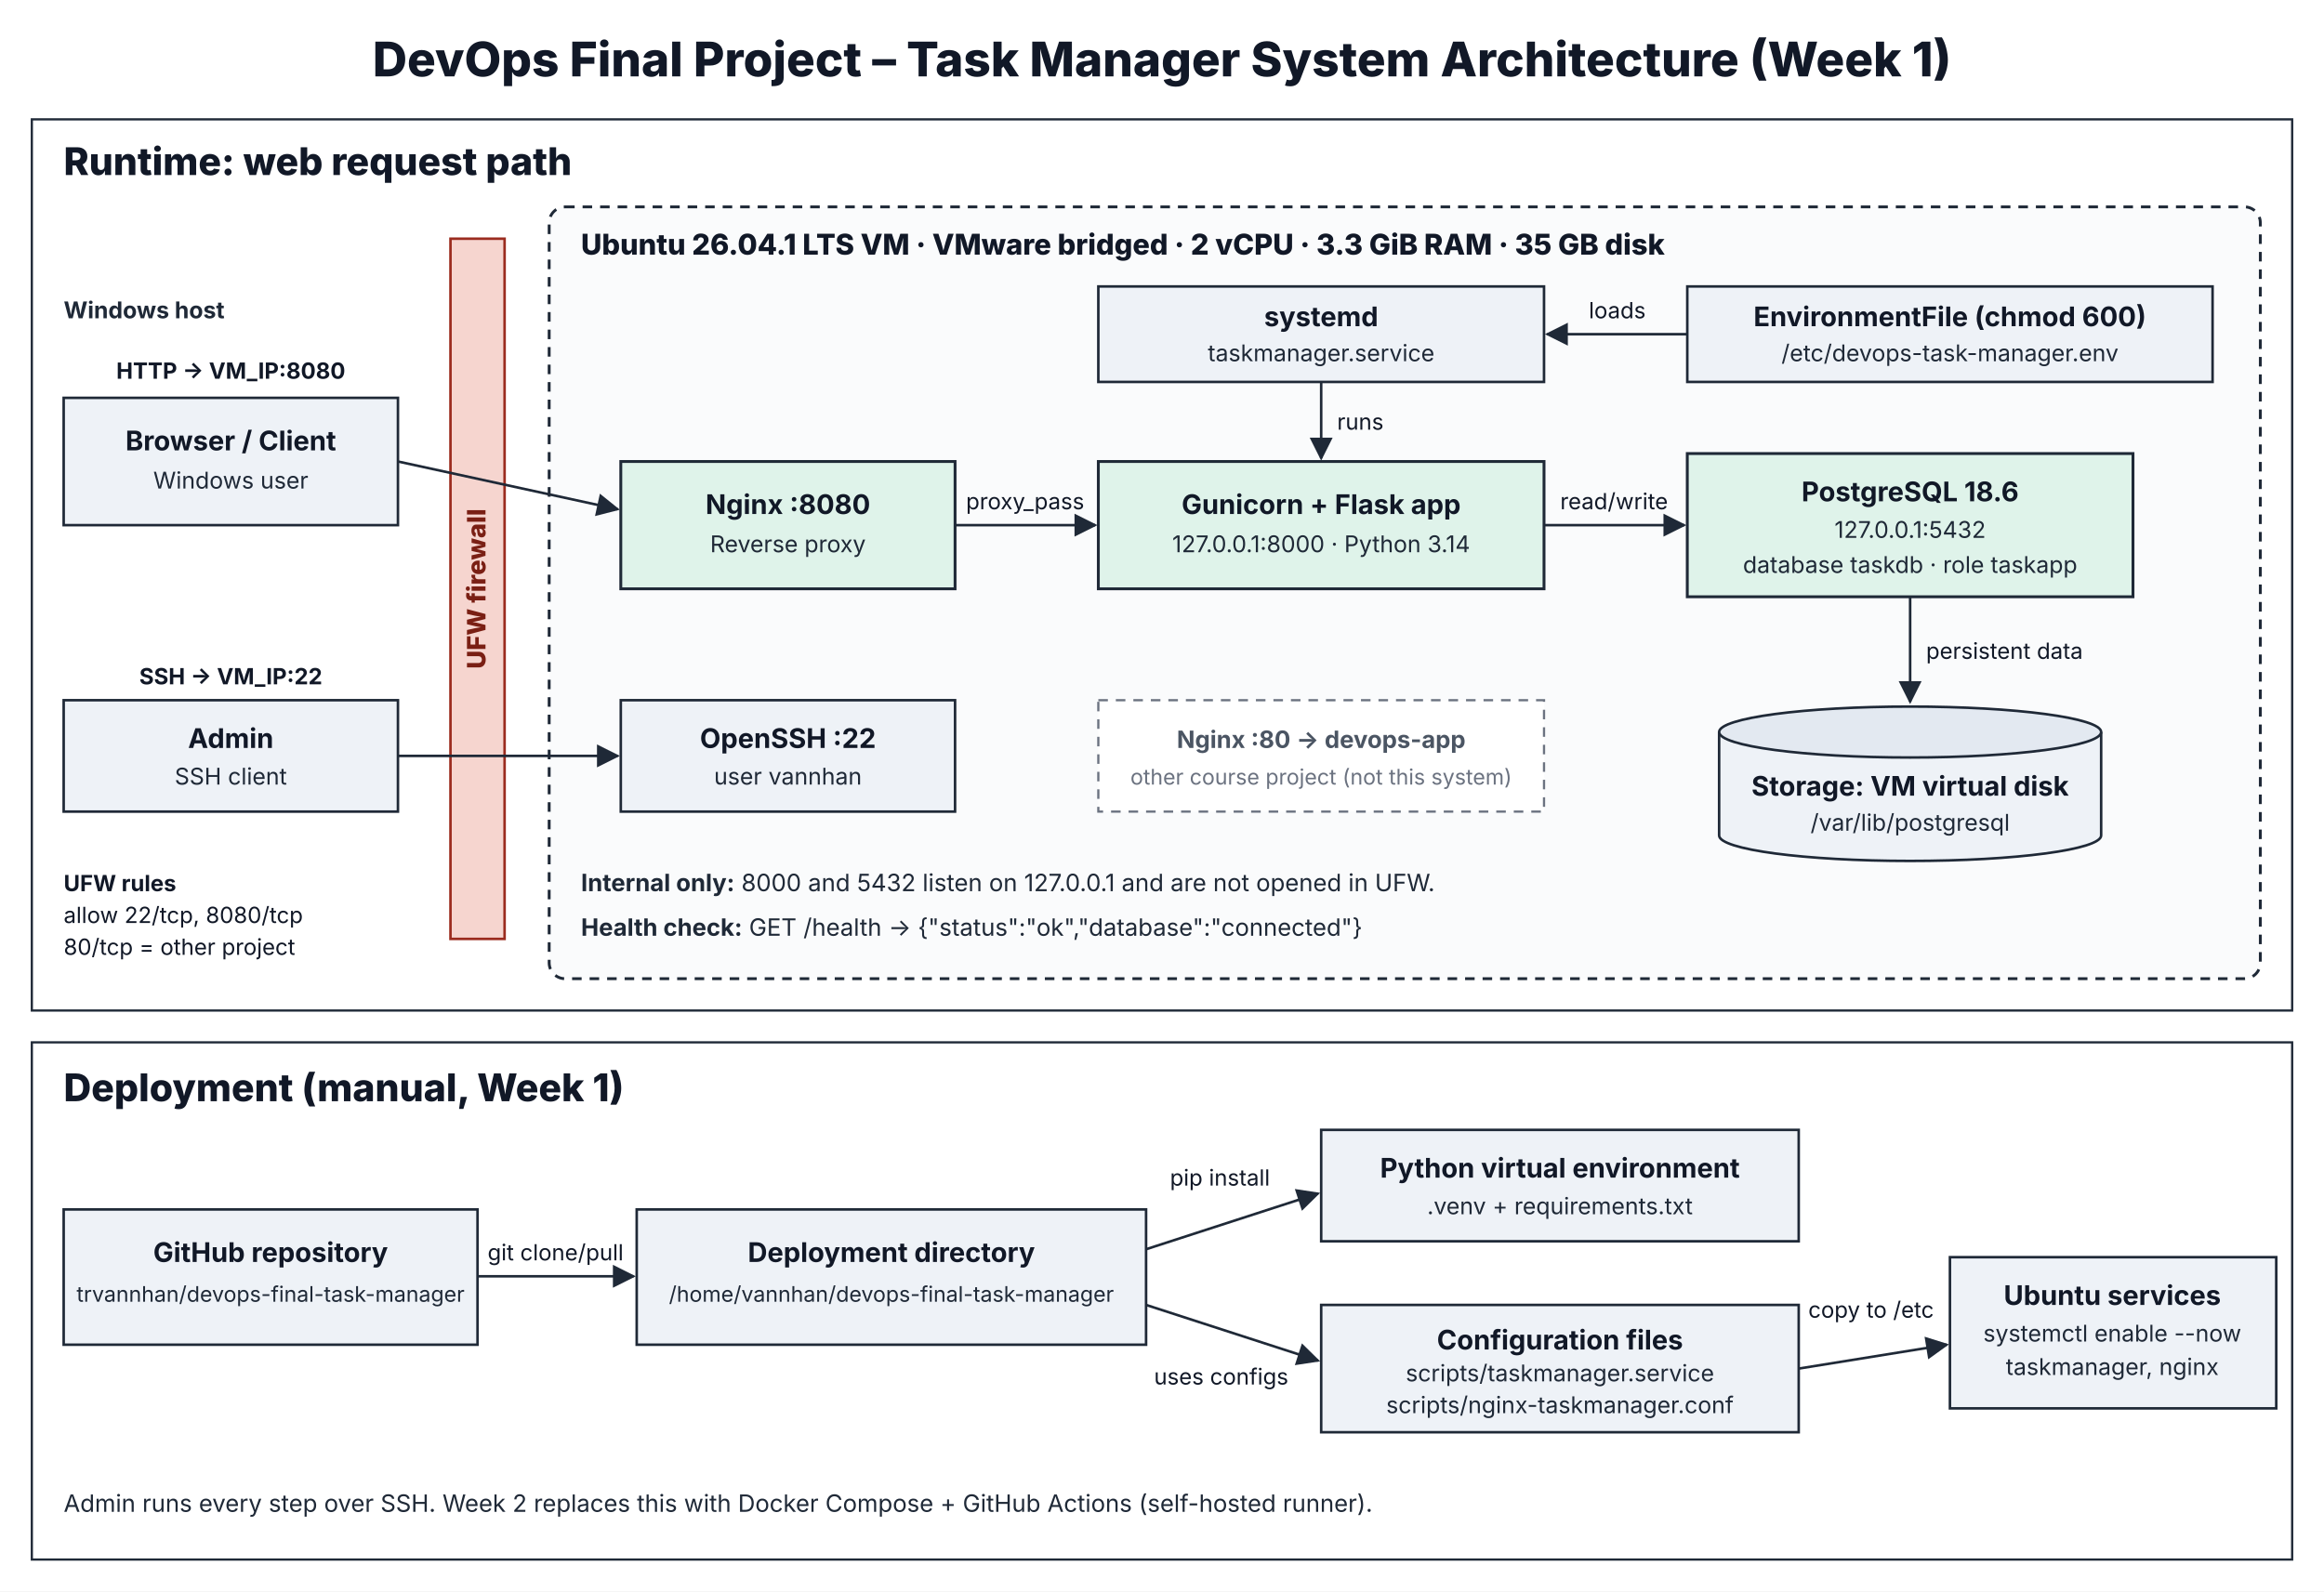
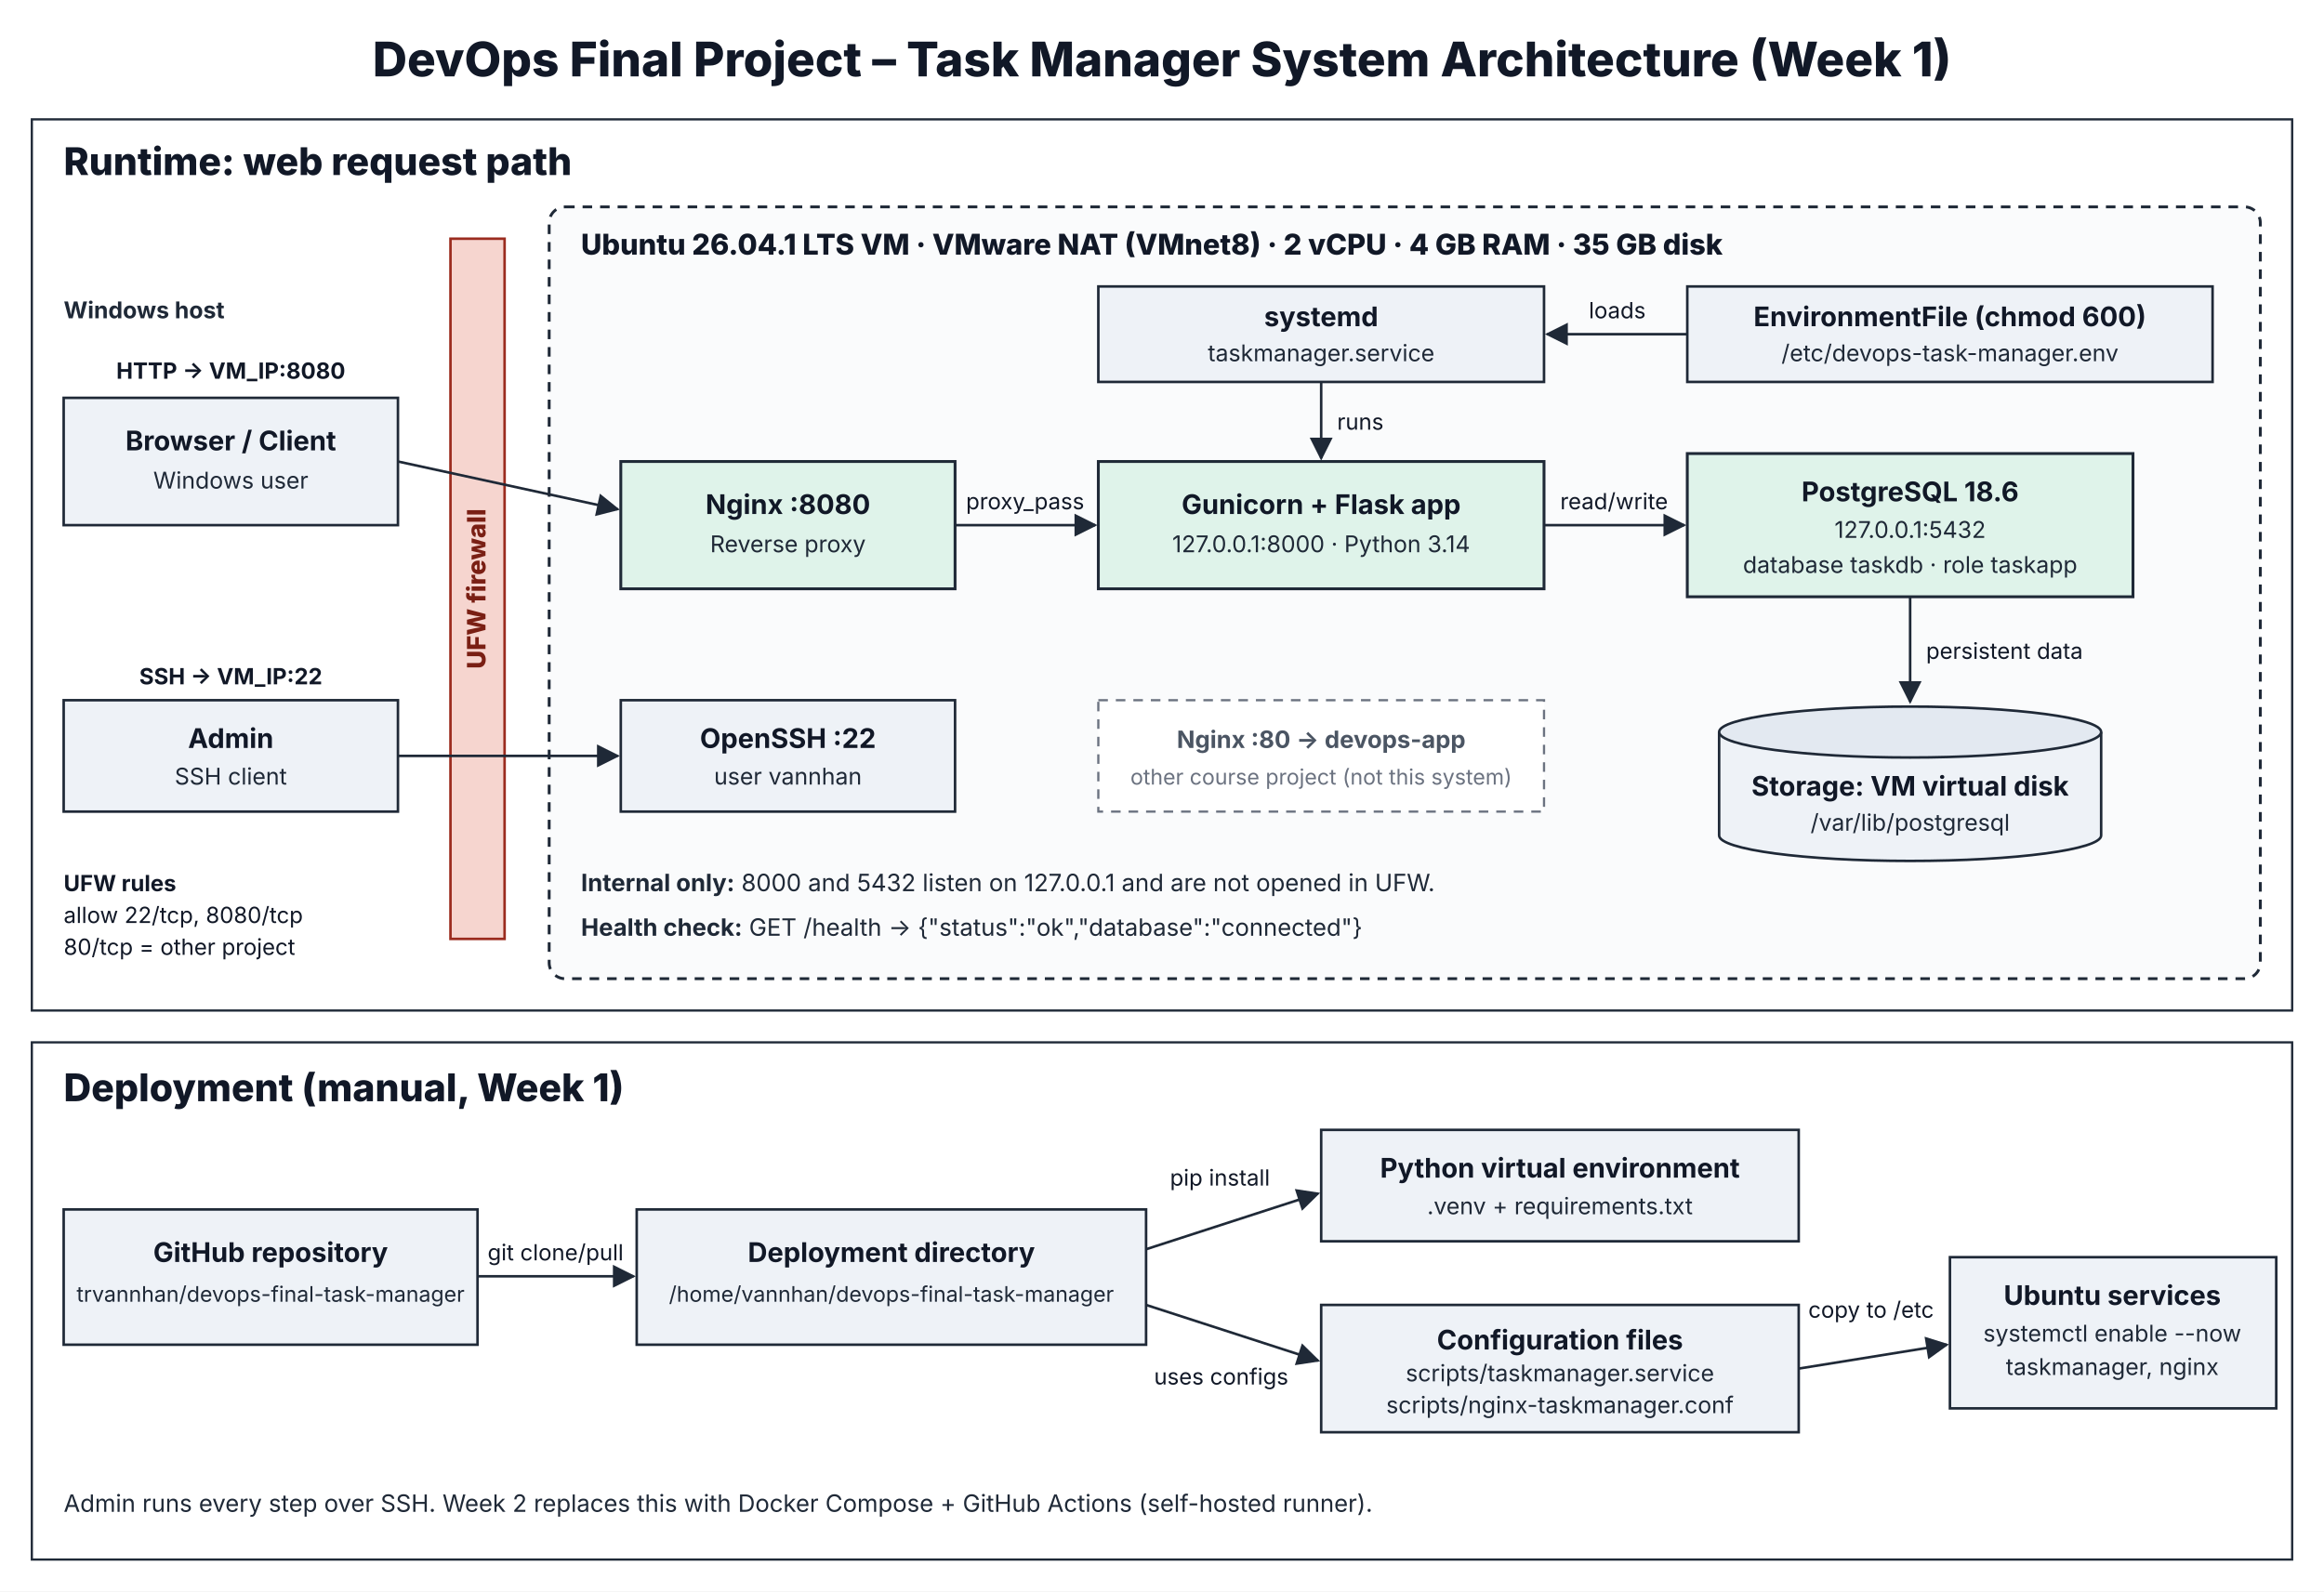
<svg xmlns="http://www.w3.org/2000/svg" width="1460" height="1000" viewBox="0 0 1460 1000" font-family="Inter, DejaVu Sans, sans-serif">
  <defs>
    <marker id="a" viewBox="0 0 10 10" refX="9" refY="5" markerWidth="9" markerHeight="9" orient="auto-start-reverse">
      <path d="M0,0 L10,5 L0,10 z" fill="#1f2937" />
    </marker>
    <style>
      .box{fill:#eef2f7;stroke:#1f2937;stroke-width:1.6}
      .key{fill:#dff3ea;stroke:#1f2937;stroke-width:1.8}
      .t{font-size:17px;font-weight:700;fill:#111827}
      .s{font-size:14.5px;fill:#1f2937}
      .l{font-size:14px;fill:#111827}
      .n{font-size:15px;fill:#1f2937}
      .h{font-size:24px;font-weight:800;fill:#111827}
      .ln{stroke:#1f2937;stroke-width:1.6;fill:none;marker-end:url(#a)}
      .dash{stroke-dasharray:6 5}
    </style>
  </defs>
  <rect width="1460" height="1000" fill="#ffffff" />
  <text x="730" y="48" text-anchor="middle" font-size="30" font-weight="800" fill="#111827">DevOps Final Project – Task Manager System Architecture (Week 1)</text>
  <rect x="20" y="75" width="1420" height="560" fill="none" stroke="#1f2937" stroke-width="1.4" />
  <text x="40" y="110" class="h">Runtime: web request path</text>
  <text x="40" y="200" class="s" font-weight="700">Windows host</text>
  <rect x="40" y="250" width="210" height="80" class="box" />
  <text x="145" y="283" text-anchor="middle" class="t">Browser / Client</text>
  <text x="145" y="307" text-anchor="middle" class="s">Windows user</text>
  <rect x="40" y="440" width="210" height="70" class="box" />
  <text x="145" y="470" text-anchor="middle" class="t">Admin</text>
  <text x="145" y="493" text-anchor="middle" class="s">SSH client</text>
  <rect x="283" y="150" width="34" height="440" fill="#f6d5cf" stroke="#9b2c1f" stroke-width="1.6" />
  <text transform="translate(305 370) rotate(-90)" text-anchor="middle" font-size="16" font-weight="800" fill="#7a1f14">UFW firewall</text>
  <rect x="345" y="130" width="1075" height="485" rx="10" fill="#fafbfc" stroke="#1f2937" stroke-width="1.8" class="dash" />
-   <text x="365" y="160" font-size="18" font-weight="800" fill="#111827">Ubuntu 26.04.1 LTS VM · VMware bridged · 2 vCPU · 3.3 GiB RAM · 35 GB disk</text>
+   <text x="365" y="160" font-size="18" font-weight="800" fill="#111827">Ubuntu 26.04.1 LTS VM · VMware NAT (VMnet8) · 2 vCPU · 4 GB RAM · 35 GB disk</text>
  <rect x="690" y="180" width="280" height="60" class="box" />
  <text x="830" y="205" text-anchor="middle" class="t">systemd</text>
  <text x="830" y="227" text-anchor="middle" class="s">taskmanager.service</text>
  <rect x="1060" y="180" width="330" height="60" class="box" />
  <text x="1225" y="205" text-anchor="middle" class="t">EnvironmentFile (chmod 600)</text>
  <text x="1225" y="227" text-anchor="middle" class="s">/etc/devops-task-manager.env</text>
  <path d="M1060,210 L972,210" class="ln" />
  <text x="1016" y="200" text-anchor="middle" class="l">loads</text>
  <path d="M830,240 L830,288" class="ln" />
  <text x="840" y="270" class="l">runs</text>
  <rect x="390" y="290" width="210" height="80" class="key" />
  <text x="495" y="323" text-anchor="middle" class="t">Nginx :8080</text>
  <text x="495" y="347" text-anchor="middle" class="s">Reverse proxy</text>
  <rect x="690" y="290" width="280" height="80" class="key" />
  <text x="830" y="323" text-anchor="middle" class="t">Gunicorn + Flask app</text>
  <text x="830" y="347" text-anchor="middle" class="s">127.0.0.1:8000 · Python 3.14</text>
  <rect x="1060" y="285" width="280" height="90" class="key" />
  <text x="1200" y="315" text-anchor="middle" class="t">PostgreSQL 18.6</text>
  <text x="1200" y="338" text-anchor="middle" class="s">127.0.0.1:5432</text>
  <text x="1200" y="360" text-anchor="middle" class="s">database taskdb · role taskapp</text>
  <path d="M250,290 L388,320" class="ln" />
  <text x="145" y="238" text-anchor="middle" class="l" font-weight="700">HTTP → VM_IP:8080</text>
  <path d="M600,330 L688,330" class="ln" />
  <text x="644" y="320" text-anchor="middle" class="l">proxy_pass</text>
  <path d="M970,330 L1058,330" class="ln" />
  <text x="1014" y="320" text-anchor="middle" class="l">read/write</text>
  <g>
    <path d="M1080,460 L1080,525 A120,16 0 0 0 1320,525 L1320,460" fill="#eef2f7" stroke="#1f2937" stroke-width="1.6" />
    <ellipse cx="1200" cy="460" rx="120" ry="16" fill="#e3e9f1" stroke="#1f2937" stroke-width="1.6" />
    <text x="1200" y="500" text-anchor="middle" class="t">Storage: VM virtual disk</text>
    <text x="1200" y="522" text-anchor="middle" class="s">/var/lib/postgresql</text>
  </g>
  <path d="M1200,375 L1200,441" class="ln" />
  <text x="1210" y="414" class="l">persistent data</text>
  <rect x="390" y="440" width="210" height="70" class="box" />
  <text x="495" y="470" text-anchor="middle" class="t">OpenSSH :22</text>
  <text x="495" y="493" text-anchor="middle" class="s">user vannhan</text>
  <path d="M250,475 L388,475" class="ln" />
  <text x="145" y="430" text-anchor="middle" class="l" font-weight="700">SSH → VM_IP:22</text>
  <text x="40" y="560" class="l" font-weight="700">UFW rules</text>
  <text x="40" y="580" class="l">allow 22/tcp, 8080/tcp</text>
  <text x="40" y="600" class="l">80/tcp = other project</text>
  <rect x="690" y="440" width="280" height="70" fill="#ffffff" stroke="#6b7280" stroke-width="1.4" class="dash" />
  <text x="830" y="470" text-anchor="middle" font-size="15" font-weight="700" fill="#4b5563">Nginx :80 → devops-app</text>
  <text x="830" y="493" text-anchor="middle" font-size="13.5" fill="#6b7280">other course project (not this system)</text>
  <text x="365" y="560" class="n">
    <tspan font-weight="700">Internal only:</tspan> 8000 and 5432 listen on 127.0.0.1 and are not opened in UFW.</text>
  <text x="365" y="588" class="n">
    <tspan font-weight="700">Health check:</tspan> GET /health → {"status":"ok","database":"connected"}</text>
  <rect x="20" y="655" width="1420" height="325" fill="none" stroke="#1f2937" stroke-width="1.4" />
  <text x="40" y="692" class="h">Deployment (manual, Week 1)</text>
  <rect x="40" y="760" width="260" height="85" class="box" />
  <text x="170" y="793" text-anchor="middle" class="t">GitHub repository</text>
  <text x="170" y="818" text-anchor="middle" font-size="13.5" fill="#1f2937">trvannhan/devops-final-task-manager</text>
  <rect x="400" y="760" width="320" height="85" class="box" />
  <text x="560" y="793" text-anchor="middle" class="t">Deployment directory</text>
  <text x="560" y="818" text-anchor="middle" font-size="13.5" fill="#1f2937">/home/vannhan/devops-final-task-manager</text>
  <path d="M300,802 L398,802" class="ln" />
  <text x="349" y="792" text-anchor="middle" class="l">git clone/pull</text>
  <rect x="830" y="710" width="300" height="70" class="box" />
  <text x="980" y="740" text-anchor="middle" class="t">Python virtual environment</text>
  <text x="980" y="763" text-anchor="middle" class="s">.venv + requirements.txt</text>
  <path d="M720,785 L828,750" class="ln" />
  <text x="735" y="745" class="l">pip install</text>
  <rect x="830" y="820" width="300" height="80" class="box" />
  <text x="980" y="848" text-anchor="middle" class="t">Configuration files</text>
  <text x="980" y="868" text-anchor="middle" class="s">scripts/taskmanager.service</text>
  <text x="980" y="888" text-anchor="middle" class="s">scripts/nginx-taskmanager.conf</text>
  <path d="M720,820 L828,855" class="ln" />
  <text x="725" y="870" class="l">uses configs</text>
  <rect x="1225" y="790" width="205" height="95" class="box" />
  <text x="1327" y="820" text-anchor="middle" class="t">Ubuntu services</text>
  <text x="1327" y="843" text-anchor="middle" class="s">systemctl enable --now</text>
  <text x="1327" y="864" text-anchor="middle" class="s">taskmanager, nginx</text>
  <path d="M1130,860 L1223,845" class="ln" />
  <text x="1136" y="828" class="l">copy to /etc</text>
  <text x="40" y="950" class="n">Admin runs every step over SSH. Week 2 replaces this with Docker Compose + GitHub Actions (self-hosted runner).</text>
</svg>
